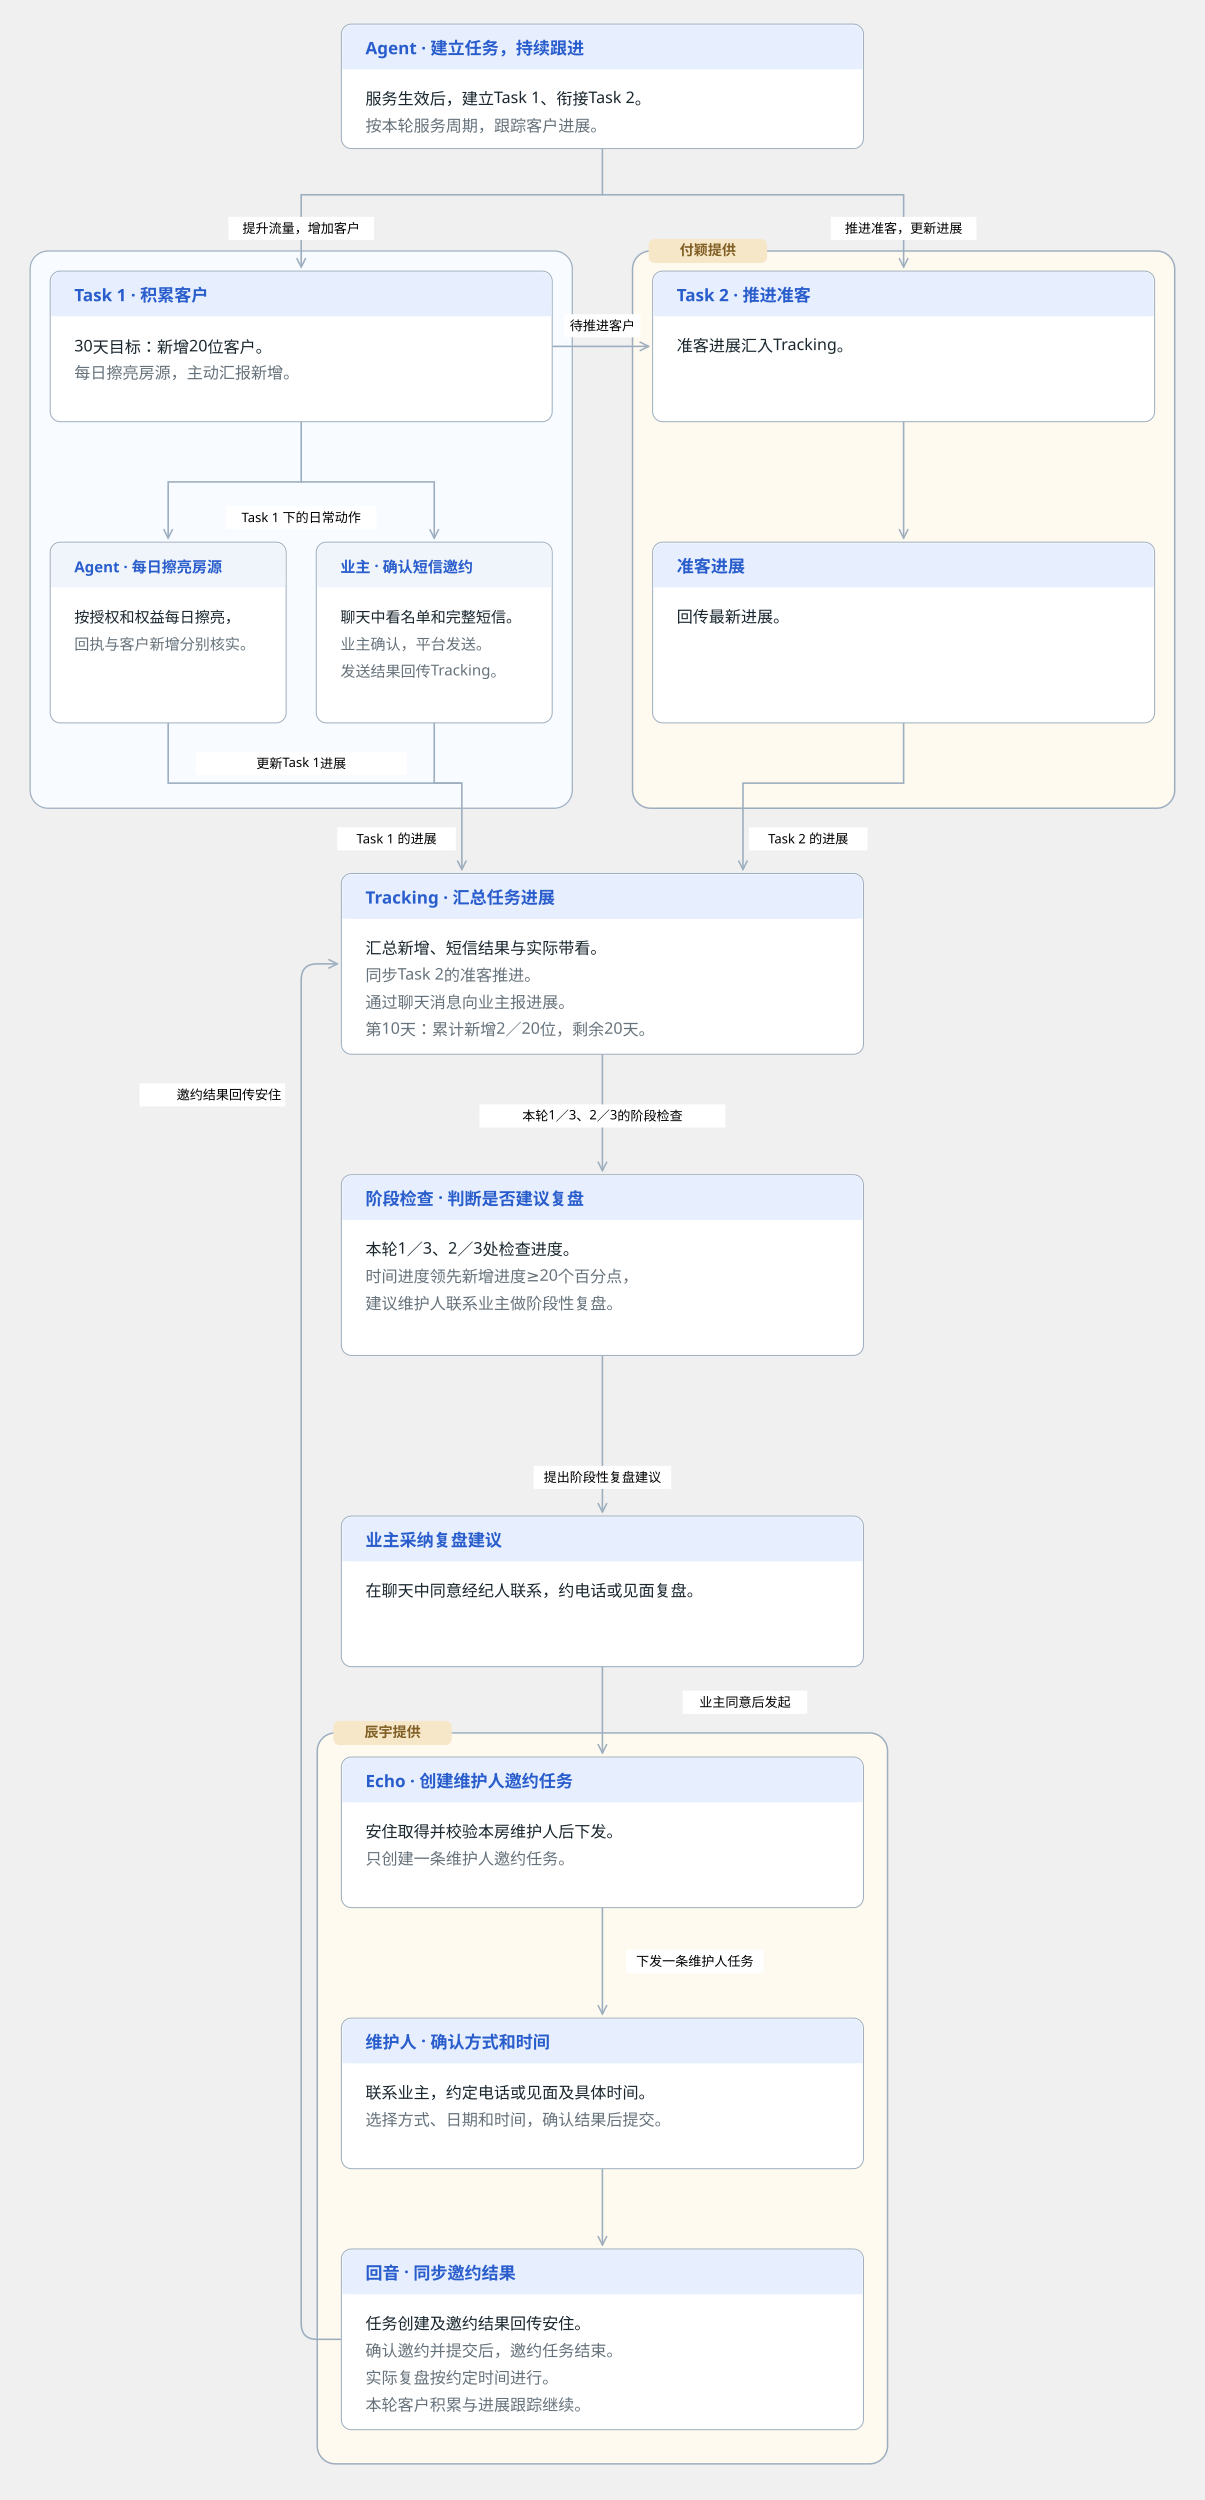
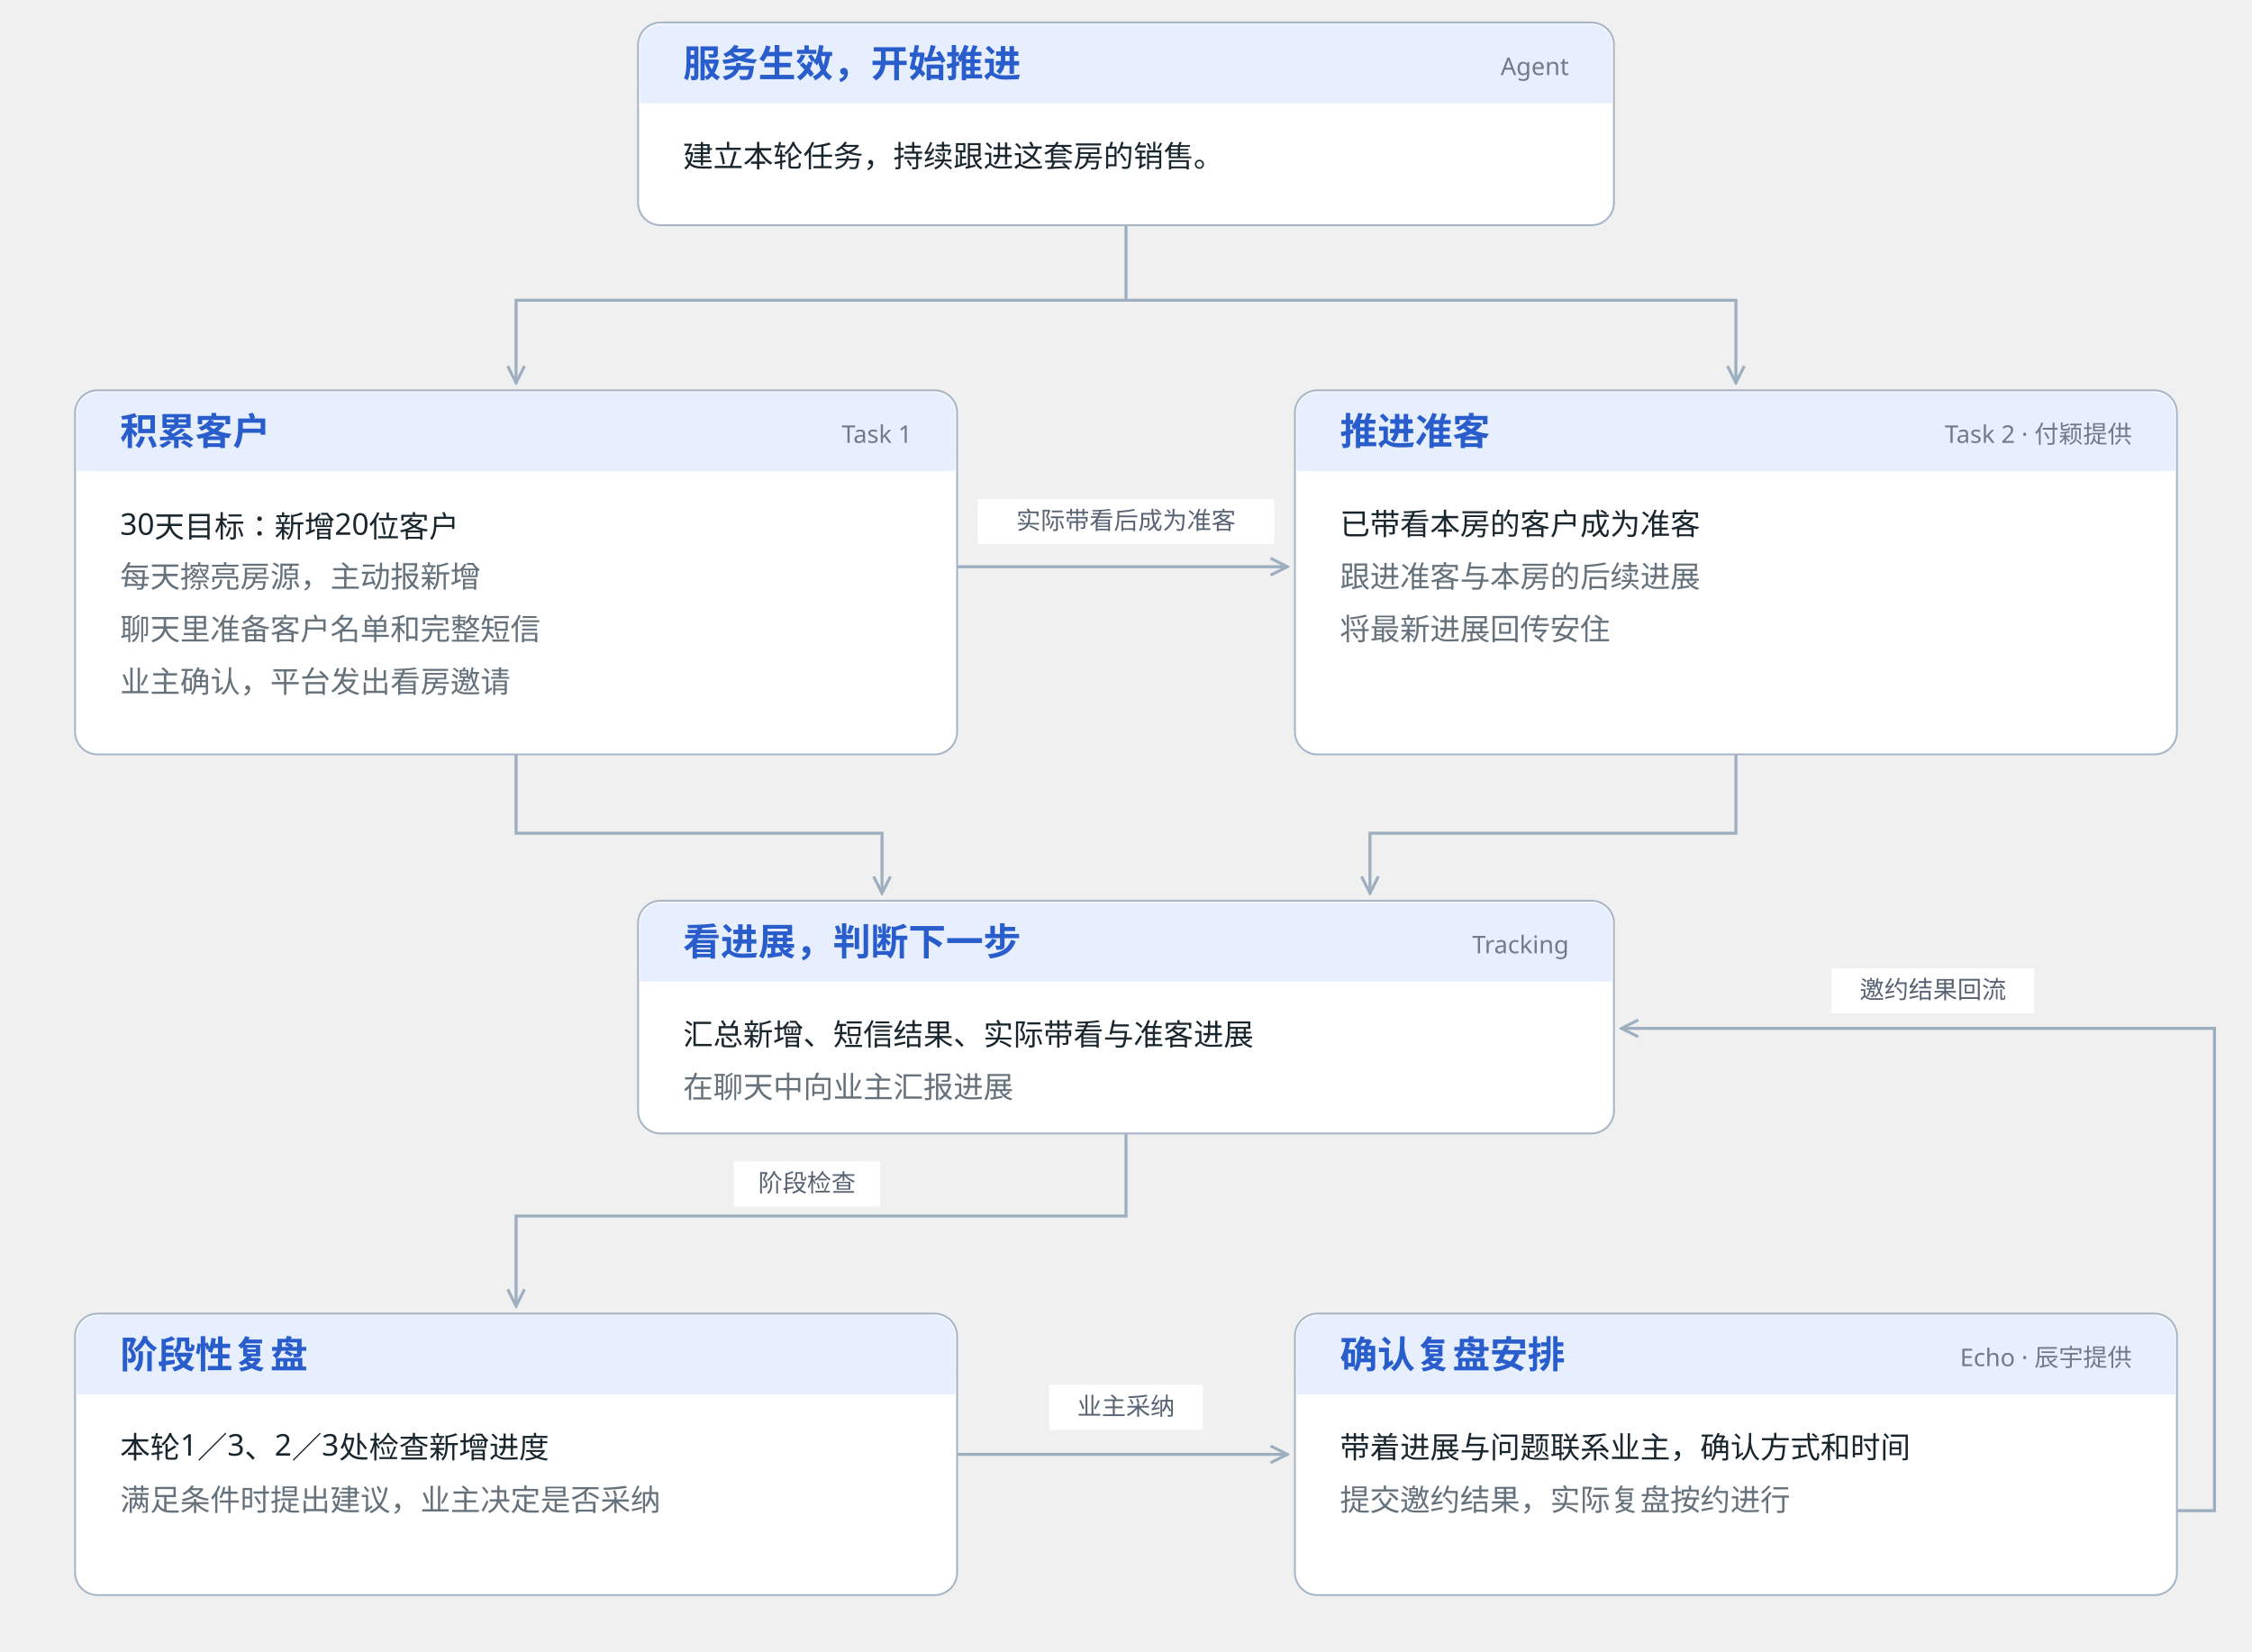
- <svg xmlns="http://www.w3.org/2000/svg" class="service-flow__chart" viewBox="0 230 1200 2490" role="img" aria-labelledby="report-flow-chart-title report-flow-chart-desc" font-family="PingFang SC, Microsoft YaHei, sans-serif">
+ <svg xmlns="http://www.w3.org/2000/svg" class="service-flow__chart" viewBox="0 0 1200 880" role="img" aria-labelledby="report-flow-title report-flow-desc" font-family="PingFang SC, Microsoft YaHei, sans-serif">
  <defs>
    <marker id="report-flow-arrow" viewBox="0 0 10 10" refX="9" refY="5" markerWidth="7" markerHeight="7" orient="auto">
      <path d="M1 1 L9 5 L1 9" fill="none" stroke="#9daebf" stroke-width="1.4" />
    </marker>
-     <marker id="report-flow-feedback-arrow" viewBox="0 0 10 10" refX="9" refY="5" markerWidth="7" markerHeight="7" orient="auto">
-       <path d="M1 1 L9 5 L1 9" fill="none" stroke="#9daebf" stroke-width="1.4" />
-     </marker>
  </defs>
-   <g class="provider-highlight" role="group" aria-label="Task 2 推进准客及进展">
-     <rect x="630" y="480" width="540" height="555" rx="18" fill="#fffaf0" stroke="#9daebf" stroke-width="1.5" />
+   <g class="flow-edges">
+     <path data-edge="agent-task1" d="M600 120 V160 H275 V204" fill="none" stroke="#9daebf" stroke-width="1.6" marker-end="url(#report-flow-arrow)" />
+     <path data-edge="agent-task2" d="M600 160 H925 V204" fill="none" stroke="#9daebf" stroke-width="1.6" marker-end="url(#report-flow-arrow)" />
+     <path data-edge="showing-handoff" d="M510 302 H686" fill="none" stroke="#9daebf" stroke-width="1.6" marker-end="url(#report-flow-arrow)" />
+     <path data-edge="task1-progress" d="M275 402 V444 H470 V476" fill="none" stroke="#9daebf" stroke-width="1.6" marker-end="url(#report-flow-arrow)" />
+     <path data-edge="task2-progress" d="M925 402 V444 H730 V476" fill="none" stroke="#9daebf" stroke-width="1.6" marker-end="url(#report-flow-arrow)" />
+     <path data-edge="progress-review" d="M600 604 V648 H275 V696" fill="none" stroke="#9daebf" stroke-width="1.6" marker-end="url(#report-flow-arrow)" />
+     <path data-edge="review-invitation" d="M510 775 H686" fill="none" stroke="#9daebf" stroke-width="1.6" marker-end="url(#report-flow-arrow)" />
+     <path data-edge="invitation-progress" d="M1160 805 H1180 V548 H864" fill="none" stroke="#9daebf" stroke-width="1.6" marker-end="url(#report-flow-arrow)" />
  </g>
-   <g class="provider-highlight chenyu-highlight" role="group" aria-label="Echo邀约任务、分工与回执">
-     <rect x="316" y="1956" width="568" height="728" rx="18" fill="#fffaf0" stroke="#9daebf" stroke-width="1.5" />
-   </g>
-   <g class="task1-action-lane" role="group" aria-label="Task 1 积累客户及下属日常动作">
-     <rect x="30" y="480" width="540" height="555" rx="18" fill="#f8fbff" stroke="#9daebf" stroke-width="1.2" />
-   </g>
-   <g class="branch-edges">
-     <path data-edge="agent-task1" d="M600 378 V424 H300 V496" fill="none" stroke="#9daebf" stroke-width="1.6" marker-end="url(#report-flow-arrow)" />
-     <path data-edge="agent-task2" d="M600 424 H900 V496" fill="none" stroke="#9daebf" stroke-width="1.6" marker-end="url(#report-flow-arrow)" />
-     <path data-edge="task1-polish" d="M300 650 V710 H167.5 V766" fill="none" stroke="#9daebf" stroke-width="1.6" marker-end="url(#report-flow-arrow)" />
-     <path data-edge="task1-owner-invitation" d="M300 710 H432.5 V766" fill="none" stroke="#9daebf" stroke-width="1.6" marker-end="url(#report-flow-arrow)" />
-     <path data-edge="task2-progress" d="M900 650 V766" fill="none" stroke="#9daebf" stroke-width="1.6" marker-end="url(#report-flow-arrow)" />
-     <path data-edge="potential-to-task2" d="M550 575 H646" fill="none" stroke="#9daebf" stroke-width="1.6" marker-end="url(#report-flow-arrow)" />
-     <path data-edge="polish-task1-tracking" d="M167.5 950 V1010 H460 V1035" fill="none" stroke="#9daebf" stroke-width="1.6" />
-     <path data-edge="owner-invite-tracking" d="M432.5 950 V1010 H460" fill="none" stroke="#9daebf" stroke-width="1.6" />
-     <path data-edge="task1-tracking" d="M460 1035 V1096" fill="none" stroke="#9daebf" stroke-width="1.6" marker-end="url(#report-flow-arrow)" />
-     <path data-edge="task2-tracking" d="M900 950 V1010 H740 V1096" fill="none" stroke="#9daebf" stroke-width="1.6" marker-end="url(#report-flow-arrow)" />
-     <path data-edge="tracking-review" d="M600 1280 V1396" fill="none" stroke="#9daebf" stroke-width="1.6" marker-end="url(#report-flow-arrow)" />
-     <path data-edge="review-owner" d="M600 1580 V1736" fill="none" stroke="#9daebf" stroke-width="1.6" marker-end="url(#report-flow-arrow)" />
-     <path data-edge="owner-echo" d="M600 1890 V1976" fill="none" stroke="#9daebf" stroke-width="1.6" marker-end="url(#report-flow-arrow)" />
-     <path data-edge="echo-maintainer" d="M600 2130 V2236" fill="none" stroke="#9daebf" stroke-width="1.6" marker-end="url(#report-flow-arrow)" />
-     <path data-edge="maintainer-feedback" d="M600 2390 V2466" fill="none" stroke="#9daebf" stroke-width="1.6" marker-end="url(#report-flow-arrow)" />
-     <path data-edge="feedback-tracking" d="M340 2560 H316 Q300 2560 300 2544 V1206 Q300 1190 316 1190 H336" fill="none" stroke="#9daebf" stroke-width="1.6" marker-end="url(#report-flow-feedback-arrow)" />
-   </g>
-   <g class="branch-nodes">
+   <g class="flow-nodes">
    <g data-node="agent">
-       <rect x="340" y="254" width="520" height="124" rx="10" fill="#ffffff" stroke="#9daebf" stroke-width="1" />
-       <rect x="341" y="255" width="518" height="44" rx="9" fill="#e7efff" stroke="none" stroke-width="1" />
-       <rect x="341" y="287" width="518" height="12" rx="0" fill="#e7efff" stroke="none" stroke-width="1" />
-       <text x="364" y="284" fill="#295dcc" font-size="17" font-weight="600" text-anchor="start">Agent · 建立任务，持续跟进</text>
-       <text x="364" y="334" fill="#19262e" font-size="16" font-weight="400" text-anchor="start">服务生效后，建立Task 1、衔接Task 2。</text>
-       <text x="364" y="361" fill="#66727b" font-size="16" font-weight="400" text-anchor="start">按本轮服务周期，跟踪客户进展。</text>
+       <rect x="340" y="12" width="520" height="108" rx="12" fill="#fff" stroke="#a7b6c6" stroke-width="1" />
+       <rect x="341" y="13" width="518" height="42" rx="11" fill="#e7efff" />
+       <rect x="341" y="43" width="518" height="12" fill="#e7efff" />
+       <text x="364" y="41" fill="#295dcc" font-size="20" font-weight="600">服务生效，开始推进</text>
+       <text x="836" y="40" fill="#737985" font-size="13" text-anchor="end">Agent</text>
+       <text x="364" y="89" fill="#19262e" font-size="16">建立本轮任务，持续跟进这套房的销售。</text>
+     </g>
+     <g data-node="task1">
+       <rect x="40" y="208" width="470" height="194" rx="12" fill="#fff" stroke="#a7b6c6" stroke-width="1" />
+       <rect x="41" y="209" width="468" height="42" rx="11" fill="#e7efff" />
+       <rect x="41" y="239" width="468" height="12" fill="#e7efff" />
+       <text x="64" y="237" fill="#295dcc" font-size="20" font-weight="600">积累客户</text>
+       <text x="486" y="236" fill="#737985" font-size="13" text-anchor="end">Task 1</text>
+       <text x="64" y="285" fill="#19262e" font-size="16">30天目标：新增20位客户</text>
+       <text x="64" y="313" fill="#66727b" font-size="16">每天擦亮房源，主动报新增</text>
+       <text x="64" y="341" fill="#66727b" font-size="16">聊天里准备客户名单和完整短信</text>
+       <text x="64" y="369" fill="#66727b" font-size="16">业主确认，平台发出看房邀请</text>
    </g>
    <g data-node="task2">
-       <rect x="650" y="500" width="500" height="150" rx="10" fill="#ffffff" stroke="#9daebf" stroke-width="1" />
-       <rect x="651" y="501" width="498" height="44" rx="9" fill="#e7efff" stroke="none" />
-       <rect x="651" y="533" width="498" height="12" fill="#e7efff" stroke="none" />
-       <text x="674" y="530" fill="#295dcc" font-size="17" font-weight="600" text-anchor="start">Task 2 · 推进准客</text>
-       <text x="674" y="580" fill="#19262e" font-size="16" font-weight="400" text-anchor="start">准客进展汇入Tracking。</text>
+       <rect x="690" y="208" width="470" height="194" rx="12" fill="#fff" stroke="#a7b6c6" stroke-width="1" />
+       <rect x="691" y="209" width="468" height="42" rx="11" fill="#e7efff" />
+       <rect x="691" y="239" width="468" height="12" fill="#e7efff" />
+       <text x="714" y="237" fill="#295dcc" font-size="20" font-weight="600">推进准客</text>
+       <text x="1136" y="236" fill="#737985" font-size="13" text-anchor="end">Task 2 · 付颖提供</text>
+       <text x="714" y="285" fill="#19262e" font-size="16">已带看本房的客户成为准客</text>
+       <text x="714" y="313" fill="#66727b" font-size="16">跟进准客与本房的后续进展</text>
+       <text x="714" y="341" fill="#66727b" font-size="16">将最新进展回传安住</text>
    </g>
-     <g data-node="task1">
-       <rect x="50" y="500" width="500" height="150" rx="10" fill="#ffffff" stroke="#9daebf" stroke-width="1" />
-       <rect x="51" y="501" width="498" height="44" rx="9" fill="#e7efff" stroke="none" />
-       <rect x="51" y="533" width="498" height="12" fill="#e7efff" stroke="none" />
-       <text x="74" y="530" fill="#295dcc" font-size="17" font-weight="600" text-anchor="start">Task 1 · 积累客户</text>
-       <text x="74" y="580" fill="#19262e" font-size="16" font-weight="400" text-anchor="start">30天目标：新增20位客户。</text>
-       <text x="74" y="607" fill="#66727b" font-size="16" font-weight="400" text-anchor="start">每日擦亮房源，主动汇报新增。</text>
-     </g>
-     <g data-node="polish">
-       <rect x="50" y="770" width="235" height="180" rx="10" fill="#ffffff" stroke="#9daebf" stroke-width="1" />
-       <rect x="51" y="771" width="233" height="44" rx="9" fill="#f0f5fc" stroke="none" />
-       <rect x="51" y="803" width="233" height="12" fill="#f0f5fc" stroke="none" />
-       <text x="74" y="800" fill="#295dcc" font-size="15" font-weight="600" text-anchor="start">Agent · 每日擦亮房源</text>
-       <text x="74" y="850" fill="#19262e" font-size="15" font-weight="400" text-anchor="start">按授权和权益每日擦亮，</text>
-       <text x="74" y="877" fill="#66727b" font-size="15" font-weight="400" text-anchor="start">回执与客户新增分别核实。</text>
-     </g>
-     <g data-node="customer-progress">
-       <rect x="650" y="770" width="500" height="180" rx="10" fill="#fff" stroke="#9daebf" />
-       <rect x="651" y="771" width="498" height="44" rx="9" fill="#e7efff" stroke="none" />
-       <rect x="651" y="803" width="498" height="12" fill="#e7efff" stroke="none" />
-       <text x="674" y="800" fill="#295dcc" font-size="17" font-weight="600" text-anchor="start">准客进展</text>
-       <text x="674" y="850" fill="#19262e" font-size="16" font-weight="400" text-anchor="start">回传最新进展。</text>
-     </g>
-     <g data-node="owner-invitation">
-       <rect x="315" y="770" width="235" height="180" rx="10" fill="#ffffff" stroke="#9daebf" stroke-width="1" />
-       <rect x="316" y="771" width="233" height="44" rx="9" fill="#f0f5fc" stroke="none" />
-       <rect x="316" y="803" width="233" height="12" fill="#f0f5fc" stroke="none" />
-       <text x="339" y="800" fill="#295dcc" font-size="15" font-weight="600" text-anchor="start">业主 · 确认短信邀约</text>
-       <text x="339" y="850" fill="#19262e" font-size="15" font-weight="400" text-anchor="start">聊天中看名单和完整短信。</text>
-       <text x="339" y="877" fill="#66727b" font-size="15" font-weight="400" text-anchor="start">业主确认，平台发送。</text>
-       <text x="339" y="904" fill="#66727b" font-size="15" font-weight="400" text-anchor="start">发送结果回传Tracking。</text>
+     <g data-node="tracking">
+       <rect x="340" y="480" width="520" height="124" rx="12" fill="#fff" stroke="#a7b6c6" stroke-width="1" />
+       <rect x="341" y="481" width="518" height="42" rx="11" fill="#e7efff" />
+       <rect x="341" y="511" width="518" height="12" fill="#e7efff" />
+       <text x="364" y="509" fill="#295dcc" font-size="20" font-weight="600">看进展，判断下一步</text>
+       <text x="836" y="508" fill="#737985" font-size="13" text-anchor="end">Tracking</text>
+       <text x="364" y="557" fill="#19262e" font-size="16">汇总新增、短信结果、实际带看与准客进展</text>
+       <text x="364" y="585" fill="#66727b" font-size="16">在聊天中向业主汇报进展</text>
    </g>
    <g data-node="review">
-       <rect x="340" y="1400" width="520" height="180" rx="10" fill="#ffffff" stroke="#9daebf" stroke-width="1" />
-       <rect x="341" y="1401" width="518" height="44" rx="9" fill="#e7efff" stroke="none" />
-       <rect x="341" y="1433" width="518" height="12" fill="#e7efff" stroke="none" />
-       <text x="364" y="1430" fill="#295dcc" font-size="17" font-weight="600" text-anchor="start">阶段检查 · 判断是否建议复盘</text>
-       <text x="364" y="1480" fill="#19262e" font-size="16" font-weight="400" text-anchor="start">本轮1／3、2／3处检查进度。</text>
-       <text x="364" y="1507" fill="#66727b" font-size="16" font-weight="400" text-anchor="start">时间进度领先新增进度≥20个百分点，</text>
-       <text x="364" y="1534" fill="#66727b" font-size="16" font-weight="400" text-anchor="start">建议维护人联系业主做阶段性复盘。</text>
-     </g>
-     <g data-node="owner-choice">
-       <rect x="340" y="1740" width="520" height="150" rx="10" fill="#ffffff" stroke="#9daebf" stroke-width="1" />
-       <rect x="341" y="1741" width="518" height="44" rx="9" fill="#e7efff" stroke="none" />
-       <rect x="341" y="1773" width="518" height="12" fill="#e7efff" stroke="none" />
-       <text x="364" y="1770" fill="#295dcc" font-size="17" font-weight="600" text-anchor="start">业主采纳复盘建议</text>
-       <text x="364" y="1820" fill="#19262e" font-size="16" font-weight="400" text-anchor="start">在聊天中同意经纪人联系，约电话或见面复盘。</text>
-     </g>
-     <g data-node="echo">
-       <rect x="340" y="1980" width="520" height="150" rx="10" fill="#ffffff" stroke="#9daebf" stroke-width="1" />
-       <rect x="341" y="1981" width="518" height="44" rx="9" fill="#e7efff" stroke="none" stroke-width="1" />
-       <rect x="341" y="2013" width="518" height="12" rx="0" fill="#e7efff" stroke="none" stroke-width="1" />
-       <text x="364" y="2010" fill="#295dcc" font-size="17" font-weight="600" text-anchor="start">Echo · 创建维护人邀约任务</text>
-       <text x="364" y="2060" fill="#19262e" font-size="16" font-weight="400" text-anchor="start">安住取得并校验本房维护人后下发。</text>
-       <text x="364" y="2087" fill="#66727b" font-size="16" font-weight="400" text-anchor="start">只创建一条维护人邀约任务。</text>
+       <rect x="40" y="700" width="470" height="150" rx="12" fill="#fff" stroke="#a7b6c6" stroke-width="1" />
+       <rect x="41" y="701" width="468" height="42" rx="11" fill="#e7efff" />
+       <rect x="41" y="731" width="468" height="12" fill="#e7efff" />
+       <text x="64" y="729" fill="#295dcc" font-size="20" font-weight="600">阶段性复盘</text>
+       <text x="486" y="728" fill="#737985" font-size="13" text-anchor="end" />
+       <text x="64" y="777" fill="#19262e" font-size="16">本轮1／3、2／3处检查新增进度</text>
+       <text x="64" y="805" fill="#66727b" font-size="16">满足条件时提出建议，业主决定是否采纳</text>
    </g>
    <g data-node="maintainer">
-       <rect x="340" y="2240" width="520" height="150" rx="10" fill="#ffffff" stroke="#9daebf" stroke-width="1" />
-       <rect x="341" y="2241" width="518" height="44" rx="9" fill="#e7efff" stroke="none" stroke-width="1" />
-       <rect x="341" y="2273" width="518" height="12" rx="0" fill="#e7efff" stroke="none" stroke-width="1" />
-       <text x="364" y="2270" fill="#295dcc" font-size="17" font-weight="600" text-anchor="start">维护人 · 确认方式和时间</text>
-       <text x="364" y="2320" fill="#19262e" font-size="16" font-weight="400" text-anchor="start">联系业主，约定电话或见面及具体时间。</text>
-       <text x="364" y="2347" fill="#66727b" font-size="16" font-weight="400" text-anchor="start">选择方式、日期和时间，确认结果后提交。</text>
-     </g>
-     <g data-node="feedback">
-       <rect x="340" y="2470" width="520" height="180" rx="10" fill="#ffffff" stroke="#9daebf" stroke-width="1" />
-       <rect x="341" y="2471" width="518" height="44" rx="9" fill="#e7efff" stroke="none" stroke-width="1" />
-       <rect x="341" y="2503" width="518" height="12" rx="0" fill="#e7efff" stroke="none" stroke-width="1" />
-       <text x="364" y="2500" fill="#295dcc" font-size="17" font-weight="600" text-anchor="start">回音 · 同步邀约结果</text>
-       <text x="364" y="2550" fill="#19262e" font-size="16" font-weight="400" text-anchor="start">任务创建及邀约结果回传安住。</text>
-       <text x="364" y="2577" fill="#66727b" font-size="16" font-weight="400" text-anchor="start">确认邀约并提交后，邀约任务结束。</text>
-       <text x="364" y="2604" fill="#66727b" font-size="16" font-weight="400" text-anchor="start">实际复盘按约定时间进行。</text>
-       <text x="364" y="2631" fill="#66727b" font-size="16" font-weight="400" text-anchor="start">本轮客户积累与进展跟踪继续。</text>
-     </g>
-     <g data-node="tracking">
-       <rect x="340" y="1100" width="520" height="180" rx="10" fill="#ffffff" stroke="#9daebf" stroke-width="1" />
-       <rect x="341" y="1101" width="518" height="44" rx="9" fill="#e7efff" stroke="none" />
-       <rect x="341" y="1133" width="518" height="12" fill="#e7efff" stroke="none" />
-       <text x="364" y="1130" fill="#295dcc" font-size="17" font-weight="600" text-anchor="start">Tracking · 汇总任务进展</text>
-       <text x="364" y="1180" fill="#19262e" font-size="16" font-weight="400" text-anchor="start">汇总新增、短信结果与实际带看。</text>
-       <text x="364" y="1207" fill="#66727b" font-size="16" font-weight="400" text-anchor="start">同步Task 2的准客推进。</text>
-       <text x="364" y="1234" fill="#66727b" font-size="16" font-weight="400" text-anchor="start">通过聊天消息向业主报进展。</text>
-       <text x="364" y="1261" fill="#66727b" font-size="16" font-weight="400" text-anchor="start">第10天：累计新增2／20位，剩余20天。</text>
+       <rect x="690" y="700" width="470" height="150" rx="12" fill="#fff" stroke="#a7b6c6" stroke-width="1" />
+       <rect x="691" y="701" width="468" height="42" rx="11" fill="#e7efff" />
+       <rect x="691" y="731" width="468" height="12" fill="#e7efff" />
+       <text x="714" y="729" fill="#295dcc" font-size="20" font-weight="600">确认复盘安排</text>
+       <text x="1136" y="728" fill="#737985" font-size="13" text-anchor="end">Echo · 辰宇提供</text>
+       <text x="714" y="777" fill="#19262e" font-size="16">带着进展与问题联系业主，确认方式和时间</text>
+       <text x="714" y="805" fill="#66727b" font-size="16">提交邀约结果，实际复盘按约进行</text>
    </g>
  </g>
-   <g class="branch-labels">
-     <rect x="227.5" y="446" width="145" height="23" rx="0" fill="#fff" stroke="none" />
-     <text x="300" y="462" fill="#000000" font-size="13" font-weight="400" text-anchor="middle">提升流量，增加客户</text>
-     <rect x="827.5" y="446" width="145" height="23" rx="0" fill="#fff" stroke="none" />
-     <text x="900" y="462" fill="#000000" font-size="13" font-weight="400" text-anchor="middle">推进准客，更新进展</text>
-     <rect x="225" y="734" width="150" height="23" rx="0" fill="#fff" stroke="none" />
-     <text x="300" y="750" fill="#000000" font-size="13" font-weight="400" text-anchor="middle">Task 1 下的日常动作</text>
-     <rect x="562" y="543" width="76" height="23" rx="0" fill="#fff" stroke="none" />
-     <text x="600" y="559" fill="#000000" font-size="13" font-weight="400" text-anchor="middle">待推进客户</text>
-     <rect x="195" y="979" width="210" height="23" rx="0" fill="#fff" stroke="none" />
-     <text x="300" y="995" fill="#000000" font-size="13" font-weight="400" text-anchor="middle">更新Task 1进展</text>
-     <rect x="336" y="1054" width="118" height="23" rx="0" fill="#fff" stroke="none" />
-     <text x="395" y="1070" fill="#000000" font-size="13" font-weight="400" text-anchor="middle">Task 1 的进展</text>
-     <rect x="746" y="1054" width="118" height="23" rx="0" fill="#fff" stroke="none" />
-     <text x="805" y="1070" fill="#000000" font-size="13" font-weight="400" text-anchor="middle">Task 2 的进展</text>
-     <rect x="477.5" y="1330" width="245.0" height="23" rx="0" fill="#fff" stroke="none" />
-     <text x="600" y="1346" fill="#000000" font-size="13" font-weight="400" text-anchor="middle">本轮1／3、2／3的阶段检查</text>
-     <rect x="531.5" y="1690" width="137" height="23" rx="0" fill="#fff" stroke="none" />
-     <text x="600" y="1706" fill="#000000" font-size="13" font-weight="400" text-anchor="middle">提出阶段性复盘建议</text>
-     <rect x="680.0" y="1914" width="124.0" height="23" rx="0" fill="#fff" stroke="none" />
-     <text x="742" y="1930" fill="#000000" font-size="13" font-weight="400" text-anchor="middle">业主同意后发起</text>
-     <rect x="623.5" y="2172" width="137" height="23" rx="0" fill="#fff" stroke="none" />
-     <text x="692" y="2188" fill="#000000" font-size="13" font-weight="400" text-anchor="middle">下发一条维护人任务</text>
-     <rect x="139" y="1309" width="145" height="23" rx="0" fill="#fff" stroke="none" />
-     <text x="280" y="1325" fill="#000000" font-size="13" font-weight="400" text-anchor="end">邀约结果回传安住</text>
-     <rect x="332" y="1944" width="118" height="24" rx="6" fill="#f6e7c8" stroke="none" />
-     <text x="391" y="1960" fill="#805e24" font-size="14" font-weight="600" text-anchor="middle">辰宇提供</text>
-     <rect x="646" y="468" width="118" height="24" rx="6" fill="#f6e7c8" stroke="none" />
-     <text x="705" y="484" fill="#805e24" font-size="14" font-weight="600" text-anchor="middle">付颖提供</text>
+   <g class="flow-labels">
+     <rect x="521.0" y="266" width="158" height="24" fill="#fff" />
+     <text x="600" y="282" text-anchor="middle" fill="#586373" font-size="13">实际带看后成为准客</text>
+     <rect x="391.0" y="619" width="78" height="24" fill="#fff" />
+     <text x="430" y="635" text-anchor="middle" fill="#586373" font-size="13">阶段检查</text>
+     <rect x="559.0" y="738" width="82" height="24" fill="#fff" />
+     <text x="600" y="754" text-anchor="middle" fill="#586373" font-size="13">业主采纳</text>
+     <rect x="976.0" y="516" width="108" height="24" fill="#fff" />
+     <text x="1030" y="532" text-anchor="middle" fill="#586373" font-size="13">邀约结果回流</text>
  </g>
</svg>
